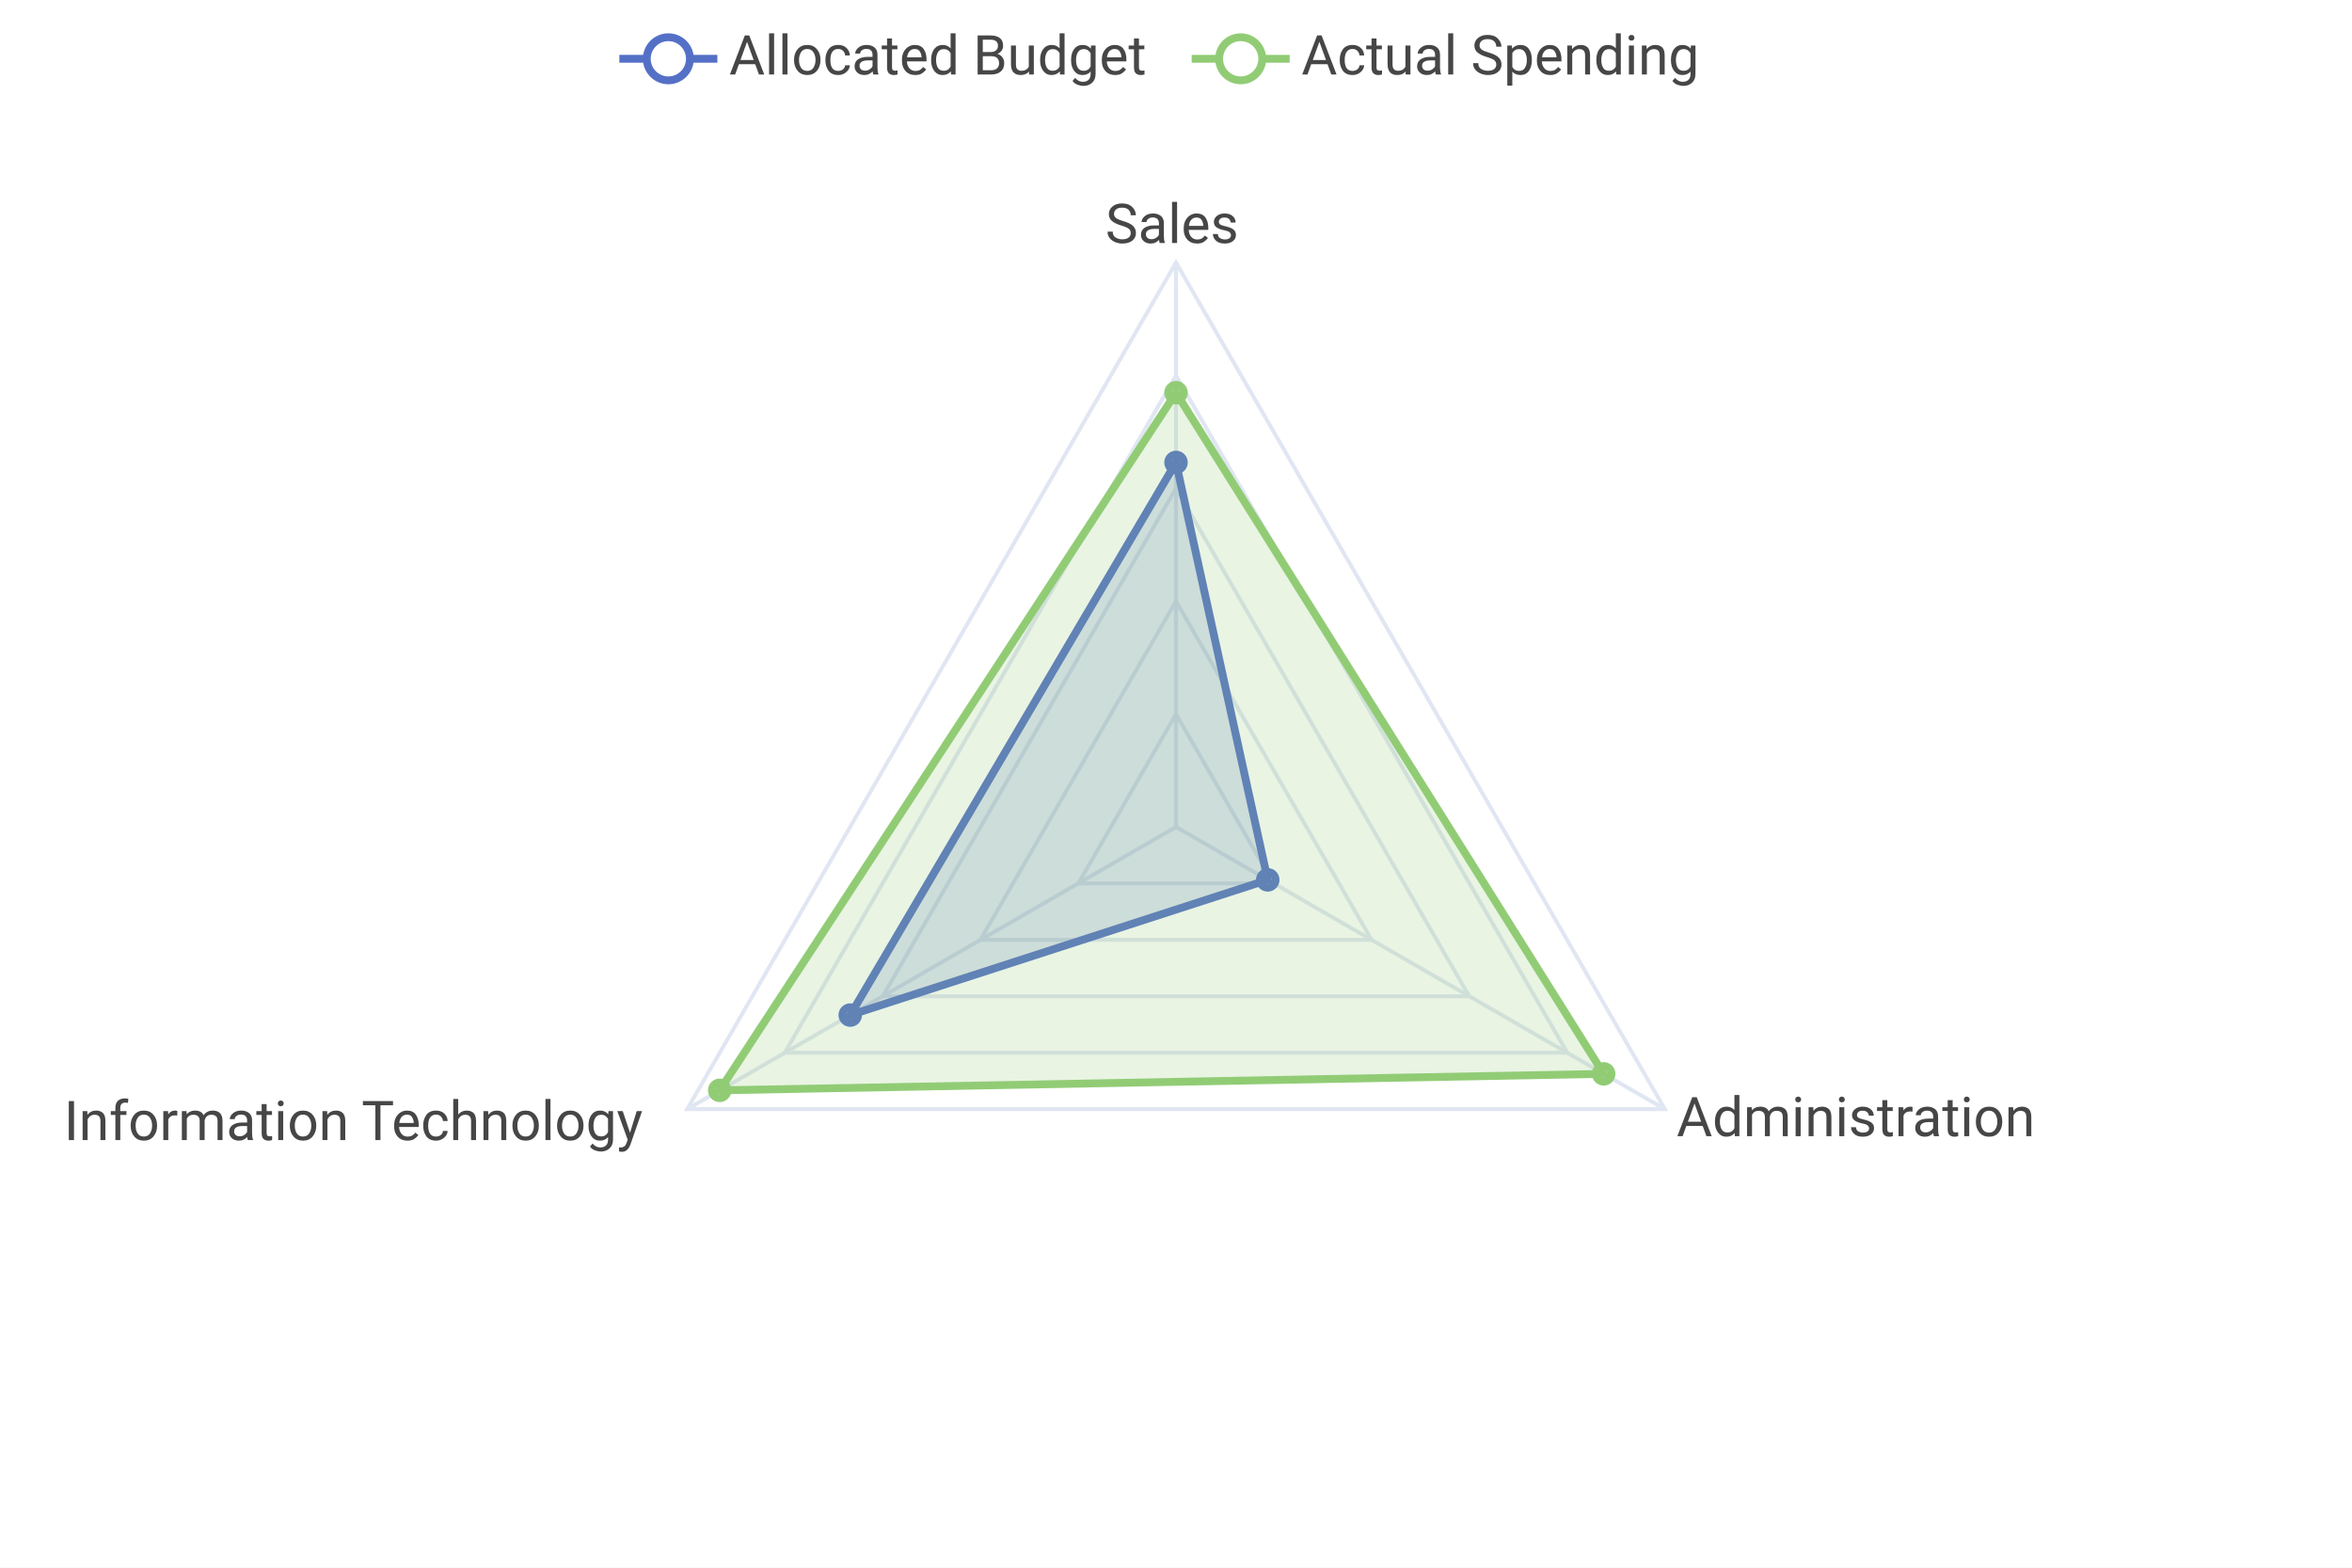
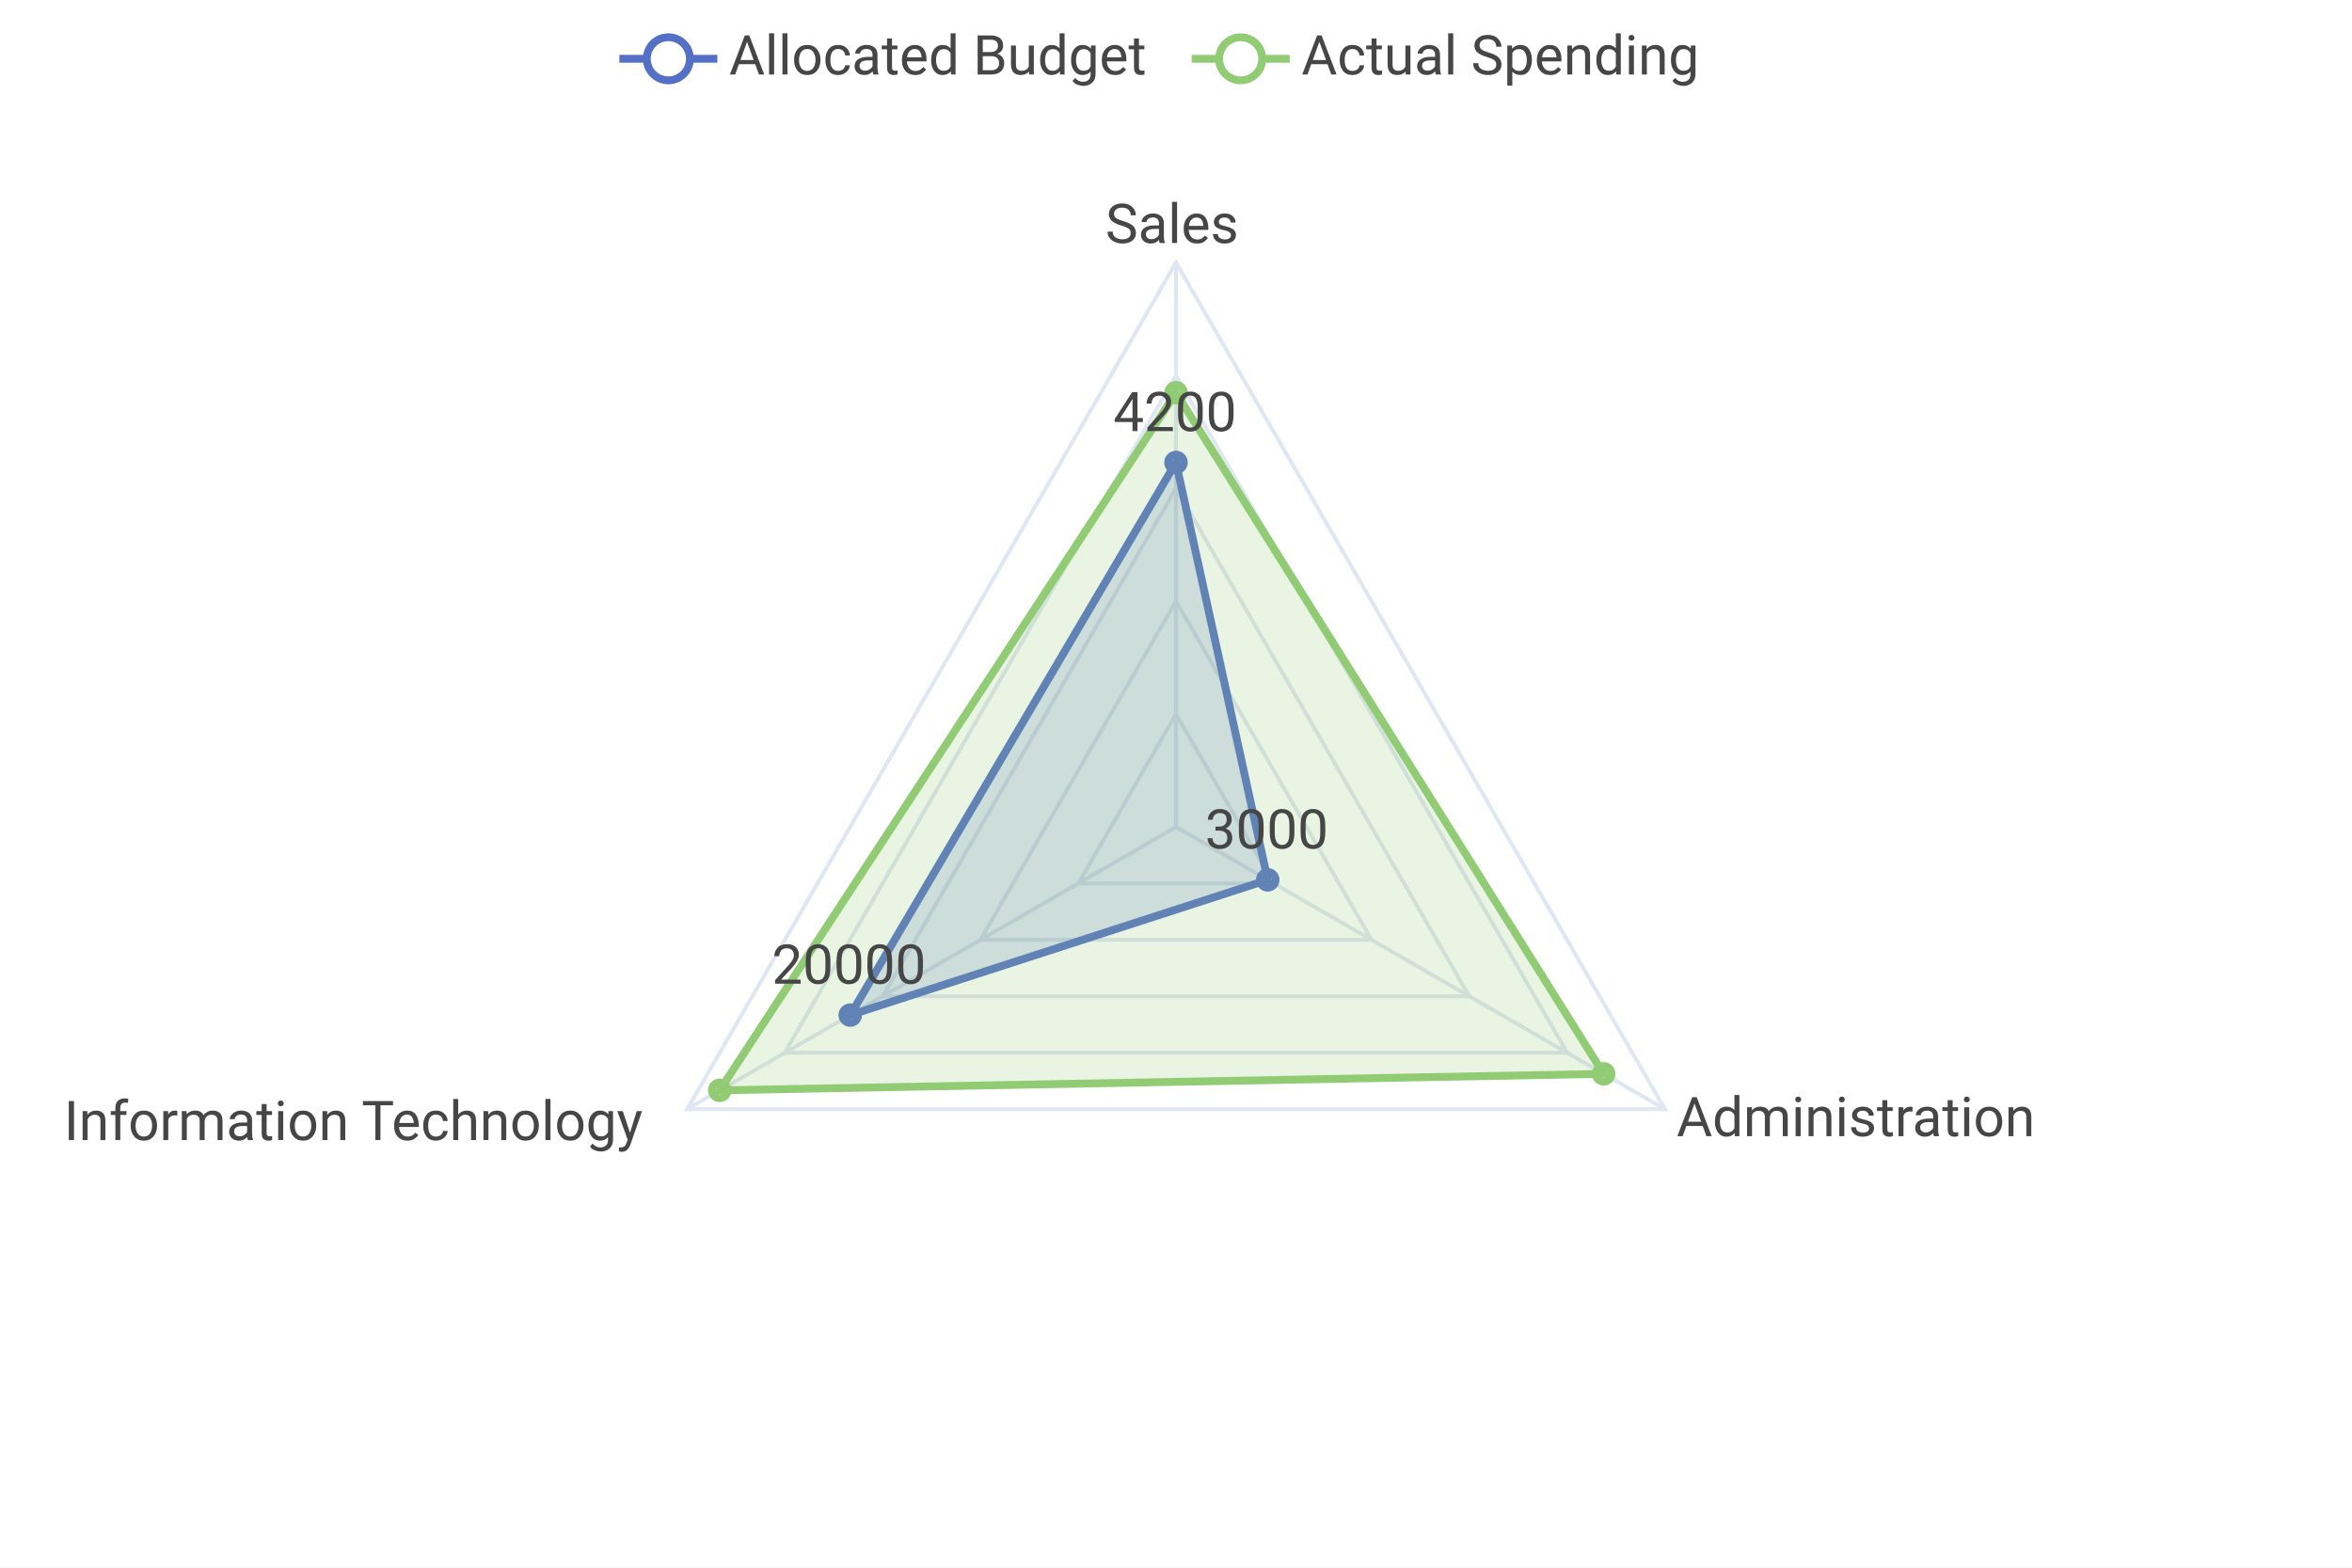
<svg xmlns="http://www.w3.org/2000/svg" width="600" height="400" viewBox="0 0 600 400">
  <rect x="0" y="0" width="600" height="400" fill="#FFFFFF" />
  <g>
    <line stroke-width="2" x1="158" y1="15" x2="183" y2="15" stroke="#5470C6" />
    <circle cx="170.5" cy="15" r="5.5" stroke-width="2" stroke="#5470C6" fill="#FFFFFF" />
    <text font-size="14" x="186" y="19" font-family="Roboto" fill="#464646">
Allocated Budget
</text>
  </g>
  <g>
    <line stroke-width="2" x1="304" y1="15" x2="329" y2="15" stroke="#91CC75" />
    <circle cx="316.5" cy="15" r="5.5" stroke-width="2" stroke="#91CC75" fill="#FFFFFF" />
    <text font-size="14" x="332" y="19" font-family="Roboto" fill="#464646">
Actual Spending
</text>
  </g>
  <path d="M 300 182.2 L 324.9 225.4 L 275.1 225.4 Z" stroke-width="1" fill="none" stroke="#E0E6F2" />
  <path d="M 300 153.4 L 349.9 239.8 L 250.1 239.8 Z" stroke-width="1" fill="none" stroke="#E0E6F2" />
  <path d="M 300 124.6 L 374.8 254.2 L 225.2 254.2 Z" stroke-width="1" fill="none" stroke="#E0E6F2" />
  <path d="M 300 95.8 L 399.8 268.6 L 200.2 268.6 Z" stroke-width="1" fill="none" stroke="#E0E6F2" />
  <path d="M 300 67 L 424.7 283 L 175.3 283 Z" stroke-width="1" fill="none" stroke="#E0E6F2" />
  <text font-size="14" x="282" y="62" font-family="Roboto" fill="#464646">
Sales
</text>
  <line stroke-width="1" x1="300" y1="67" x2="300" y2="211" stroke="#E0E6F2" />
  <text font-size="14" x="427.7" y="289.9" font-family="Roboto" fill="#464646">
Administration
</text>
  <line stroke-width="1" x1="424.7" y1="283" x2="300" y2="211" stroke="#E0E6F2" />
  <text font-size="14" x="16.3" y="290.9" font-family="Roboto" fill="#464646">
Information Technology
</text>
  <line stroke-width="1" x1="175.3" y1="283" x2="300" y2="211" stroke="#E0E6F2" />
  <g>
    <path d="M 300 118 L 323.4 224.5 L 216.9 259 Z" stroke-width="2" fill="#5470C6" fill-opacity="0.2" stroke="#5470C6" />
    <circle cx="300" cy="118" r="2" stroke-width="2" stroke="#5470C6" fill="none" />
    <circle cx="323.4" cy="224.5" r="2" stroke-width="2" stroke="#5470C6" fill="none" />
    <circle cx="216.9" cy="259" r="2" stroke-width="2" stroke="#5470C6" fill="none" />
  </g>
  <g>
    <path d="M 300 100.2 L 409.1 274 L 183.6 278.2 Z" stroke-width="2" fill="#91CC75" fill-opacity="0.2" stroke="#91CC75" />
    <circle cx="300" cy="100.2" r="2" stroke-width="2" stroke="#91CC75" fill="none" />
    <circle cx="409.1" cy="274" r="2" stroke-width="2" stroke="#91CC75" fill="none" />
    <circle cx="183.6" cy="278.2" r="2" stroke-width="2" stroke="#91CC75" fill="none" />
  </g>
+   <text font-size="14" x="300" y="118" dx="-16" dy="-8" font-family="Roboto" fill="#464646">
+ 4200
+ </text>
+   <text font-size="14" x="323.4" y="224.5" dx="-16" dy="-8" font-family="Roboto" fill="#464646">
+ 3000
+ </text>
+   <text font-size="14" x="216.9" y="259" dx="-20" dy="-8" font-family="Roboto" fill="#464646">
+ 20000
+ </text>
</svg>
